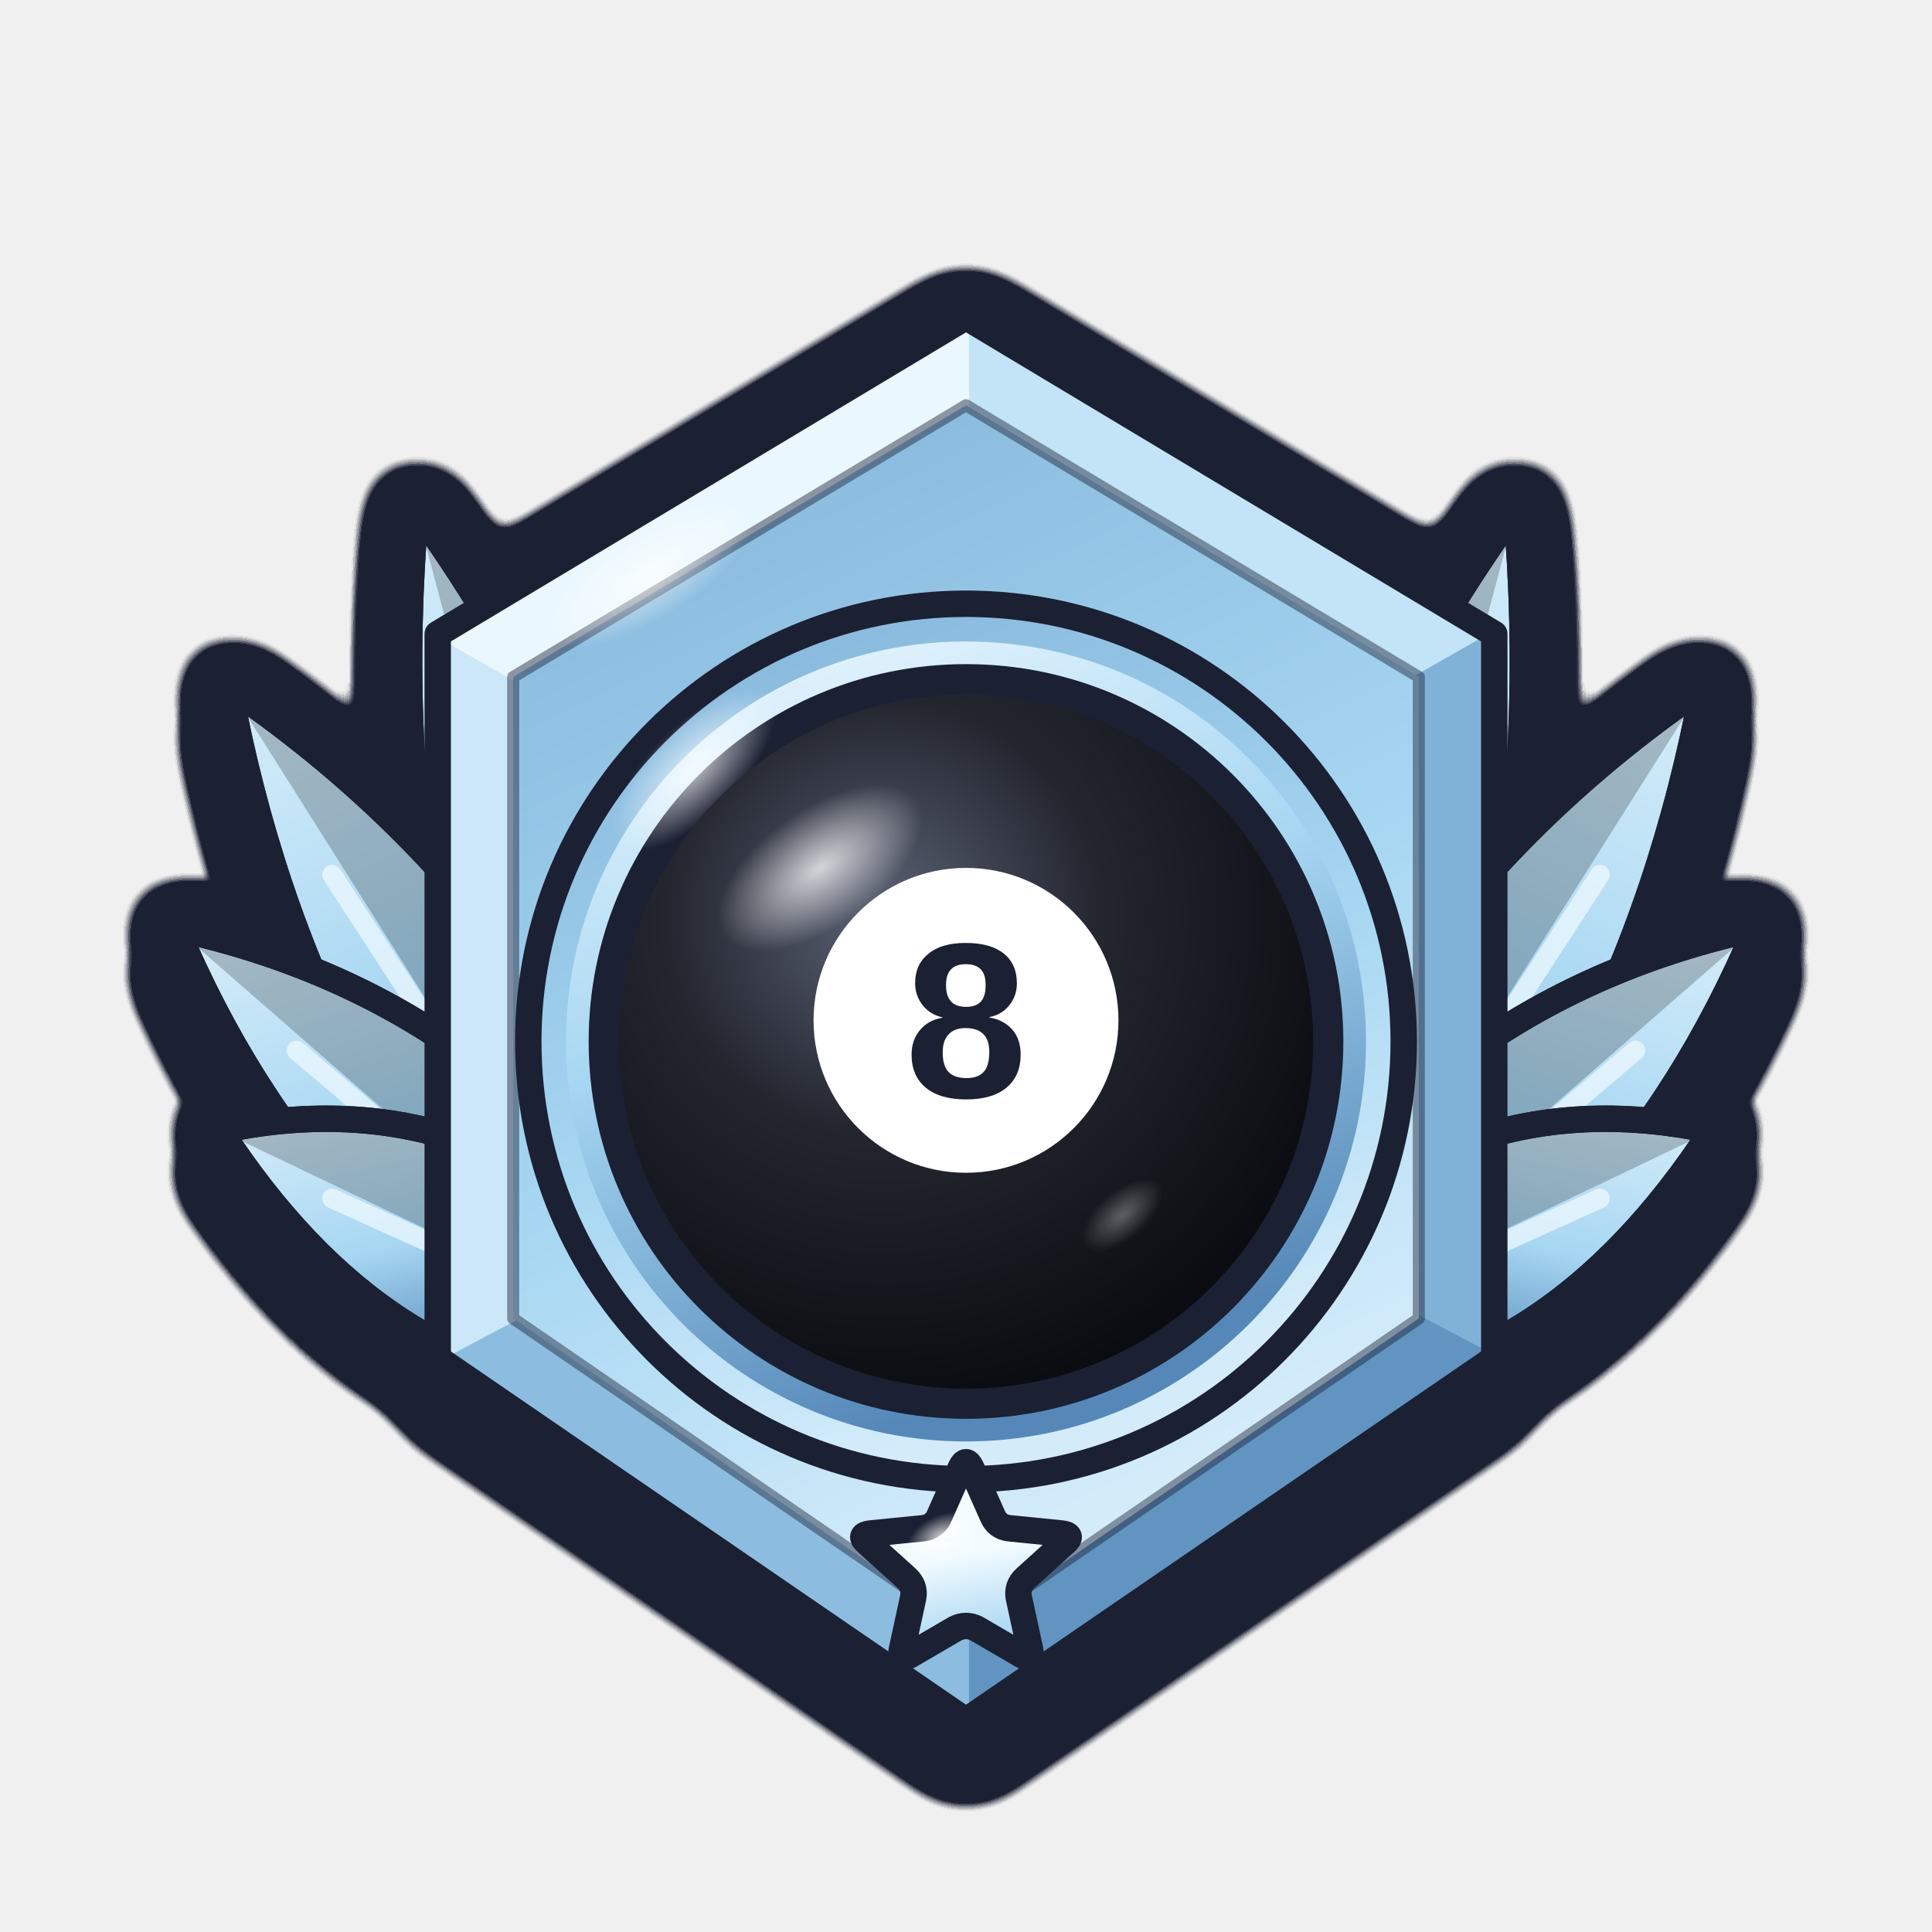
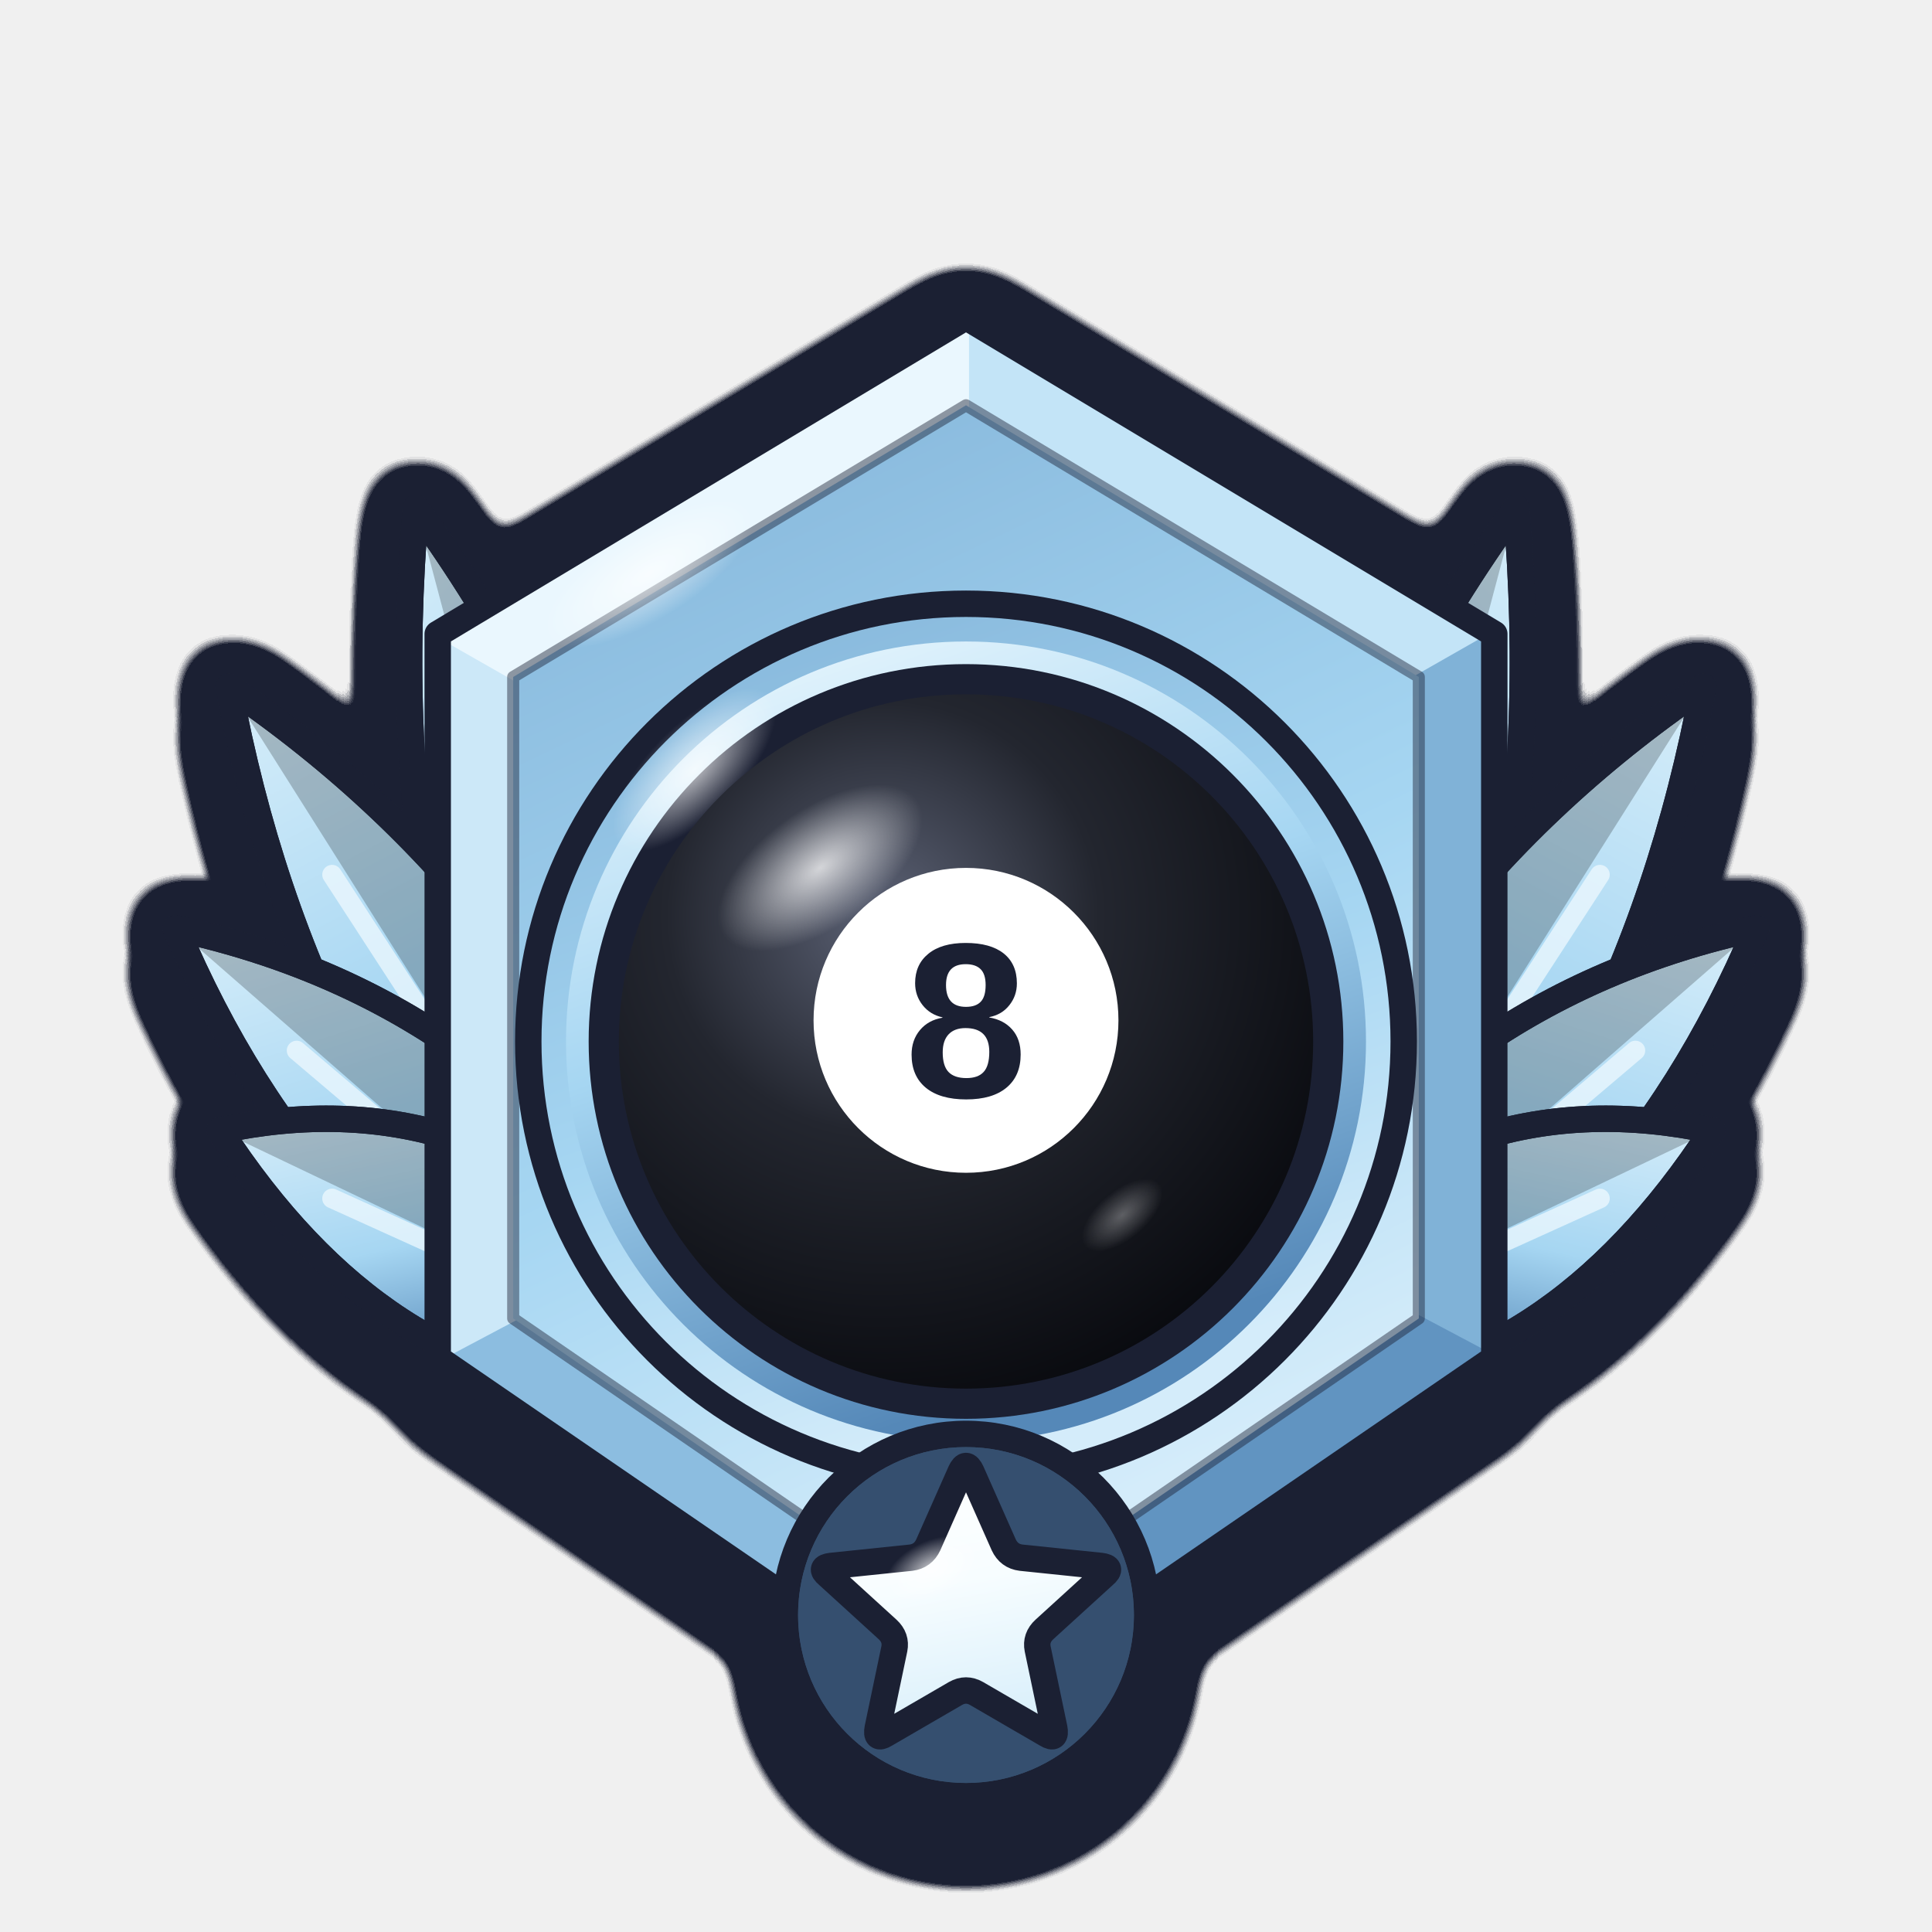
<svg xmlns="http://www.w3.org/2000/svg" width="512" height="512" viewBox="0 0 256 256">
  <defs>
    <linearGradient id="blue" x1="0" y1="0" x2="0.35" y2="1">
      <stop offset="0" stop-color="#9ED3FF" />
      <stop offset="0.45" stop-color="#3B9BFF" />
      <stop offset="1" stop-color="#1F6BD0" />
    </linearGradient>
    <linearGradient id="green" x1="0" y1="0" x2="0.35" y2="1">
      <stop offset="0" stop-color="#A8F5BE" />
      <stop offset="0.45" stop-color="#3DD66B" />
      <stop offset="1" stop-color="#1E9E47" />
    </linearGradient>
    <linearGradient id="red" x1="0" y1="0" x2="0.35" y2="1">
      <stop offset="0" stop-color="#FFA3A3" />
      <stop offset="0.45" stop-color="#FF4D4D" />
      <stop offset="1" stop-color="#C9283A" />
    </linearGradient>
    <linearGradient id="gold" x1="0" y1="0" x2="0.35" y2="1">
      <stop offset="0" stop-color="#FFF1A0" />
      <stop offset="0.45" stop-color="#FFC928" />
      <stop offset="1" stop-color="#DB8E00" />
    </linearGradient>
    <linearGradient id="wood" x1="0" y1="0" x2="0.35" y2="1">
      <stop offset="0" stop-color="#FFD9A0" />
      <stop offset="0.45" stop-color="#E7A35C" />
      <stop offset="1" stop-color="#A8622A" />
    </linearGradient>
    <linearGradient id="darkwood" x1="0" y1="0" x2="0.35" y2="1">
      <stop offset="0" stop-color="#C07A45" />
      <stop offset="0.45" stop-color="#8A4B22" />
      <stop offset="1" stop-color="#5E3014" />
    </linearGradient>
    <linearGradient id="white" x1="0" y1="0" x2="0.35" y2="1">
      <stop offset="0" stop-color="#FFFFFF" />
      <stop offset="0.45" stop-color="#F4F8FF" />
      <stop offset="1" stop-color="#C9D6EA" />
    </linearGradient>
    <linearGradient id="grey" x1="0" y1="0" x2="0.35" y2="1">
      <stop offset="0" stop-color="#E4E9F2" />
      <stop offset="0.45" stop-color="#AEB8C8" />
      <stop offset="1" stop-color="#7B869A" />
    </linearGradient>
    <linearGradient id="steel" x1="0" y1="0" x2="0.35" y2="1">
      <stop offset="0" stop-color="#D8E6F7" />
      <stop offset="0.45" stop-color="#9FB2CC" />
      <stop offset="1" stop-color="#6A7D98" />
    </linearGradient>
    <linearGradient id="cloth" x1="0" y1="0" x2="0.35" y2="1">
      <stop offset="0" stop-color="#6FE08E" />
      <stop offset="0.45" stop-color="#2FA24F" />
      <stop offset="1" stop-color="#1C7A37" />
    </linearGradient>
    <linearGradient id="sad" x1="0" y1="0" x2="0.35" y2="1">
      <stop offset="0" stop-color="#C4D4EE" />
      <stop offset="0.45" stop-color="#8EA3C7" />
      <stop offset="1" stop-color="#5E7299" />
    </linearGradient>
    <linearGradient id="purple" x1="0" y1="0" x2="0.35" y2="1">
      <stop offset="0" stop-color="#D7B8FF" />
      <stop offset="0.45" stop-color="#A259FF" />
      <stop offset="1" stop-color="#6E2FD0" />
    </linearGradient>
    <radialGradient id="shine" cx="0.5" cy="0.5" r="0.5">
      <stop offset="0" stop-color="#FFFFFF" stop-opacity="0.9" />
      <stop offset="1" stop-color="#FFFFFF" stop-opacity="0" />
    </radialGradient>
    <filter id="ink" x="-30%" y="-30%" width="160%" height="160%" color-interpolation-filters="sRGB">
      <feGaussianBlur in="SourceAlpha" stdDeviation="6.92" result="blur" />
      <feComponentTransfer in="blur" result="grown">
        <feFuncA type="linear" slope="7" intercept="-0.35" />
      </feComponentTransfer>
      <feOffset in="grown" dy="6" result="lip" />
      <feMerge result="both">
        <feMergeNode in="lip" />
        <feMergeNode in="grown" />
      </feMerge>
      <feFlood flood-color="#1B2033" />
      <feComposite in2="both" operator="in" result="outline" />
      <feMerge>
        <feMergeNode in="outline" />
        <feMergeNode in="SourceGraphic" />
      </feMerge>
    </filter>
  </defs>
  <defs>
    <filter id="badgeInk" x="-20%" y="-20%" width="140%" height="140%" color-interpolation-filters="sRGB">
      <feGaussianBlur in="SourceAlpha" stdDeviation="3.2" result="blur" />
      <feComponentTransfer in="blur" result="grown">
        <feFuncA type="linear" slope="40" intercept="-0.716" />
      </feComponentTransfer>
      <feOffset in="grown" dy="5" result="lip" />
      <feMerge result="both">
        <feMergeNode in="lip" />
        <feMergeNode in="grown" />
      </feMerge>
      <feFlood flood-color="#1B2033" />
      <feComposite in2="both" operator="in" result="outline" />
      <feMerge>
        <feMergeNode in="outline" />
        <feMergeNode in="SourceGraphic" />
      </feMerge>
    </filter>
  </defs>
  <defs>
    <linearGradient id="m" x1="0" y1="0" x2="0.35" y2="1">
      <stop offset="0" stop-color="#F2FBFF" />
      <stop offset="0.5" stop-color="#A6D6F2" />
      <stop offset="1" stop-color="#5588B8" />
    </linearGradient>
    <linearGradient id="r" x1="0" y1="0" x2="0.35" y2="1">
      <stop offset="0" stop-color="#82B3D8" />
      <stop offset="0.6" stop-color="#A6D6F2" />
      <stop offset="1" stop-color="#D4ECFA" />
    </linearGradient>
    <linearGradient id="w" x1="0" y1="0" x2="0.35" y2="1">
      <stop offset="0" stop-color="#D7EEFA" />
      <stop offset="0.55" stop-color="#A6D6F2" />
      <stop offset="1" stop-color="#5588B8" />
    </linearGradient>
    <linearGradient id="p" x1="0" y1="0" x2="0.2" y2="1">
      <stop offset="0" stop-color="#F9FDFF" />
      <stop offset="0.55" stop-color="#F2FBFF" />
      <stop offset="1" stop-color="#A6D6F2" />
    </linearGradient>
+     <linearGradient id="s" x1="0" y1="0" x2="0.2" y2="1">
+       <stop offset="0" stop-color="#FFFFFF" />
+       <stop offset="0.5" stop-color="#F7FDFF" />
+       <stop offset="1" stop-color="#DBF0FB" />
+     </linearGradient>
    <linearGradient id="c" x1="0" y1="0" x2="0.3" y2="1">
      <stop offset="0" stop-color="#F7FDFF" />
      <stop offset="0.55" stop-color="#C8E7F8" />
      <stop offset="1" stop-color="#A6D6F2" />
    </linearGradient>
    <linearGradient id="g" x1="0" y1="0" x2="0.35" y2="1">
      <stop offset="0" stop-color="#FFF3A6" />
      <stop offset="0.5" stop-color="#FFC928" />
      <stop offset="1" stop-color="#C97F00" />
    </linearGradient>
    <linearGradient id="gr" x1="0" y1="0" x2="0.35" y2="1">
      <stop offset="0" stop-color="#E7A816" />
      <stop offset="0.6" stop-color="#FFC928" />
      <stop offset="1" stop-color="#FFE274" />
+     </linearGradient>
+     <linearGradient id="hat" x1="0" y1="0" x2="0.4" y2="1">
+       <stop offset="0" stop-color="#9C8CFF" />
+       <stop offset="0.5" stop-color="#5A41D6" />
+       <stop offset="1" stop-color="#26177A" />
    </linearGradient>
    <radialGradient id="ball" cx="0.38" cy="0.32" r="0.78">
      <stop offset="0" stop-color="#5C6275" />
      <stop offset="0.4" stop-color="#23262F" />
      <stop offset="1" stop-color="#06070B" />
    </radialGradient>
  </defs>
  <g filter="url(#badgeInk)">
    <path d="M76.1 178.9 Q49.8 128.8 55.1 67.3 Q89.3 114.5 91.9 173.1 Z" fill="url(#w)" stroke="#1B2033" stroke-width="3.5" stroke-linejoin="round" />
    <path d="M84.0 176.0 L91.9 173.1 Q89.3 114.5 55.1 67.3 Z" fill="#000000" opacity="0.22" />
    <path d="M79.6 163.3 L61.6 98.3" fill="none" stroke="#F2FBFF" stroke-width="2.6" stroke-linecap="round" stroke-linejoin="round" opacity="0.7" />
    <path d="M76.1 178.9 Q49.8 128.8 55.1 67.3 Q89.3 114.5 91.9 173.1 Z" fill="none" stroke="#1B2033" stroke-width="3.5" stroke-linejoin="round" />
    <path d="M77.4 181.2 Q40.6 146.5 30.3 91.0 Q73.7 120.6 90.6 170.8 Z" fill="url(#w)" stroke="#1B2033" stroke-width="3.5" stroke-linejoin="round" />
    <path d="M84.0 176.0 L90.6 170.8 Q73.7 120.6 30.3 91.0 Z" fill="#000000" opacity="0.22" />
    <path d="M76.8 166.4 L44.0 115.9" fill="none" stroke="#F2FBFF" stroke-width="2.6" stroke-linecap="round" stroke-linejoin="round" opacity="0.7" />
    <path d="M77.4 181.2 Q40.6 146.5 30.3 91.0 Q73.7 120.6 90.6 170.8 Z" fill="none" stroke="#1B2033" stroke-width="3.5" stroke-linejoin="round" />
    <path d="M79.3 183.0 Q41.9 166.9 23.3 123.0 Q65.4 132.1 88.7 169.0 Z" fill="url(#w)" stroke="#1B2033" stroke-width="3.5" stroke-linejoin="round" />
    <path d="M84.0 176.0 L88.7 169.0 Q65.4 132.1 23.3 123.0 Z" fill="#000000" opacity="0.22" />
    <path d="M76.2 170.5 L39.3 139.2" fill="none" stroke="#F2FBFF" stroke-width="2.6" stroke-linecap="round" stroke-linejoin="round" opacity="0.7" />
    <path d="M79.3 183.0 Q41.9 166.9 23.3 123.0 Q65.4 132.1 88.7 169.0 Z" fill="none" stroke="#1B2033" stroke-width="3.5" stroke-linejoin="round" />
    <path d="M81.7 184.1 Q50.8 183.1 29.1 149.8 Q62.3 142.7 86.3 167.9 Z" fill="url(#w)" stroke="#1B2033" stroke-width="3.5" stroke-linejoin="round" />
    <path d="M84.0 176.0 L86.3 167.9 Q62.3 142.7 29.1 149.8 Z" fill="#000000" opacity="0.22" />
    <path d="M77.1 173.8 L44.0 158.8" fill="none" stroke="#F2FBFF" stroke-width="2.6" stroke-linecap="round" stroke-linejoin="round" opacity="0.7" />
    <path d="M81.7 184.1 Q50.8 183.1 29.1 149.8 Q62.3 142.7 86.3 167.9 Z" fill="none" stroke="#1B2033" stroke-width="3.5" stroke-linejoin="round" />
    <g transform="matrix(-1 0 0 1 256 0)">
      <path d="M76.1 178.9 Q49.8 128.8 55.1 67.3 Q89.3 114.5 91.9 173.1 Z" fill="url(#w)" stroke="#1B2033" stroke-width="3.5" stroke-linejoin="round" />
      <path d="M84.0 176.0 L91.9 173.1 Q89.3 114.5 55.1 67.3 Z" fill="#000000" opacity="0.22" />
      <path d="M79.6 163.3 L61.6 98.3" fill="none" stroke="#F2FBFF" stroke-width="2.6" stroke-linecap="round" stroke-linejoin="round" opacity="0.7" />
      <path d="M76.1 178.9 Q49.8 128.8 55.1 67.3 Q89.3 114.5 91.9 173.1 Z" fill="none" stroke="#1B2033" stroke-width="3.5" stroke-linejoin="round" />
      <path d="M77.4 181.2 Q40.6 146.5 30.3 91.0 Q73.7 120.6 90.6 170.8 Z" fill="url(#w)" stroke="#1B2033" stroke-width="3.5" stroke-linejoin="round" />
      <path d="M84.0 176.0 L90.6 170.8 Q73.7 120.6 30.3 91.0 Z" fill="#000000" opacity="0.22" />
      <path d="M76.8 166.4 L44.0 115.9" fill="none" stroke="#F2FBFF" stroke-width="2.6" stroke-linecap="round" stroke-linejoin="round" opacity="0.7" />
      <path d="M77.4 181.2 Q40.6 146.5 30.3 91.0 Q73.7 120.6 90.6 170.8 Z" fill="none" stroke="#1B2033" stroke-width="3.5" stroke-linejoin="round" />
      <path d="M79.3 183.0 Q41.9 166.9 23.3 123.0 Q65.4 132.1 88.7 169.0 Z" fill="url(#w)" stroke="#1B2033" stroke-width="3.5" stroke-linejoin="round" />
      <path d="M84.0 176.0 L88.7 169.0 Q65.4 132.1 23.3 123.0 Z" fill="#000000" opacity="0.22" />
      <path d="M76.2 170.5 L39.3 139.2" fill="none" stroke="#F2FBFF" stroke-width="2.6" stroke-linecap="round" stroke-linejoin="round" opacity="0.7" />
      <path d="M79.3 183.0 Q41.9 166.9 23.3 123.0 Q65.4 132.1 88.7 169.0 Z" fill="none" stroke="#1B2033" stroke-width="3.5" stroke-linejoin="round" />
      <path d="M81.7 184.1 Q50.8 183.1 29.1 149.8 Q62.3 142.7 86.3 167.9 Z" fill="url(#w)" stroke="#1B2033" stroke-width="3.5" stroke-linejoin="round" />
      <path d="M84.0 176.0 L86.3 167.9 Q62.3 142.7 29.1 149.8 Z" fill="#000000" opacity="0.22" />
      <path d="M77.1 173.8 L44.0 158.8" fill="none" stroke="#F2FBFF" stroke-width="2.6" stroke-linecap="round" stroke-linejoin="round" opacity="0.7" />
      <path d="M81.7 184.1 Q50.8 183.1 29.1 149.8 Q62.3 142.7 86.3 167.9 Z" fill="none" stroke="#1B2033" stroke-width="3.5" stroke-linejoin="round" />
    </g>
    <path d="M128.0 42.0 L198.0 84.0 L188.0 89.7 L128.0 53.7 Z" fill="#C3E4F7" stroke="#C3E4F7" stroke-width="0.8" />
    <path d="M198.0 84.0 L198.0 180.0 L188.0 174.7 L188.0 89.7 Z" fill="#80B2D7" stroke="#80B2D7" stroke-width="0.8" />
    <path d="M198.0 180.0 L128.0 228.0 L128.0 215.9 L188.0 174.7 Z" fill="#6194C1" stroke="#6194C1" stroke-width="0.8" />
    <path d="M128.0 228.0 L58.0 180.0 L68.0 174.7 L128.0 215.9 Z" fill="#8CBDE0" stroke="#8CBDE0" stroke-width="0.8" />
    <path d="M58.0 180.0 L58.0 84.0 L68.0 89.7 L68.0 174.7 Z" fill="#CCE8F8" stroke="#CCE8F8" stroke-width="0.8" />
    <path d="M58.0 84.0 L128.0 42.0 L128.0 53.7 L68.0 89.7 Z" fill="#EAF7FE" stroke="#EAF7FE" stroke-width="0.8" />
    <path d="M128.0 53.7 L188.0 89.7 L188.0 174.7 L128.0 215.9 L68.0 174.7 L68.0 89.7 Z" fill="url(#r)" />
    <path d="M128.0 53.7 L188.0 89.7 L188.0 174.7 L128.0 215.9 L68.0 174.7 L68.0 89.7 Z" fill="none" stroke="#1B2033" stroke-width="1.6" stroke-opacity="0.45" stroke-linejoin="round" />
    <path d="M128.0 42.0 L198.0 84.0 L198.0 180.0 L128.0 228.0 L58.0 180.0 L58.0 84.0 Z" fill="none" stroke="#1B2033" stroke-width="3.5" stroke-linejoin="round" />
    <ellipse cx="86" cy="76" rx="16" ry="6" fill="url(#shine)" opacity="0.75" transform="rotate(-32 86 76)" />
    <circle cx="128" cy="138" r="58" fill="url(#r)" stroke="#1B2033" stroke-width="3.5" />
    <circle cx="128" cy="138" r="53" fill="url(#m)" />
    <circle cx="128" cy="138" r="50" fill="#1B2033" />
    <ellipse cx="92" cy="102" rx="14" ry="6" fill="url(#shine)" opacity="0.8" transform="rotate(-45 92 102)" />
    <circle cx="128" cy="138" r="46" fill="url(#ball)" />
    <circle cx="128.0" cy="135.2" r="20.2" fill="#FFFFFF" />
    <text x="128.0" y="145.4" font-family="Arial Black, Arial, sans-serif" font-weight="900" font-size="29.3" text-anchor="middle" fill="#1B2033">8</text>
    <ellipse cx="108.68" cy="115.0" rx="15.64" ry="7.82" fill="url(#shine)" opacity="0.85" transform="rotate(-35 108.68 115.0)" />
    <ellipse cx="148.7" cy="161.0" rx="6.44" ry="3.22" fill="url(#shine)" opacity="0.35" transform="rotate(-40 148.7 161.0)" />
-     <path d="M127.3 194.5 Q128.0 193.0 128.7 194.5 L131.5 200.8 Q132.1 202.3 133.7 202.5 L140.7 203.2 Q142.3 203.4 141.1 204.4 L135.9 209.1 Q134.7 210.2 135.0 211.7 L136.5 218.6 Q136.8 220.1 135.4 219.3 L129.4 215.8 Q128.0 215.1 126.6 215.8 L120.6 219.3 Q119.2 220.1 119.5 218.6 L121.0 211.7 Q121.3 210.2 120.1 209.1 L114.9 204.4 Q113.7 203.4 115.3 203.2 L122.3 202.5 Q123.9 202.3 124.5 200.8 Z" fill="url(#p)" stroke="#1B2033" stroke-width="3.5" stroke-linejoin="round" />
-     <ellipse cx="124.7" cy="203.5" rx="4.8" ry="2.7" fill="url(#shine)" opacity="0.85" transform="rotate(-25 124.7 203.5)" />
+     <circle cx="128.0" cy="214.0" r="24.0" fill="#354F6F" stroke="#1B2033" stroke-width="3.5" />
+     <circle cx="128.0" cy="214.0" r="22.25" fill="#354F6F" />
+     <path d="M127.3 195.0 Q128.0 193.5 128.7 195.0 L133.0 204.7 Q133.7 206.2 135.3 206.4 L145.9 207.5 Q147.5 207.7 146.3 208.7 L138.4 215.9 Q137.2 217.0 137.5 218.5 L139.7 229.0 Q140.0 230.6 138.7 229.8 L129.4 224.4 Q128.0 223.6 126.6 224.4 L117.3 229.8 Q116.0 230.6 116.3 229.0 L118.5 218.5 Q118.8 217.0 117.6 215.9 L109.7 208.7 Q108.5 207.7 110.1 207.5 L120.7 206.4 Q122.3 206.2 123.0 204.7 Z" fill="url(#s)" stroke="#1B2033" stroke-width="3.5" stroke-linejoin="round" />
+     <ellipse cx="123.49" cy="207.85" rx="6.56" ry="3.69" fill="url(#shine)" opacity="0.85" transform="rotate(-25 123.49 207.85)" />
  </g>
</svg>
